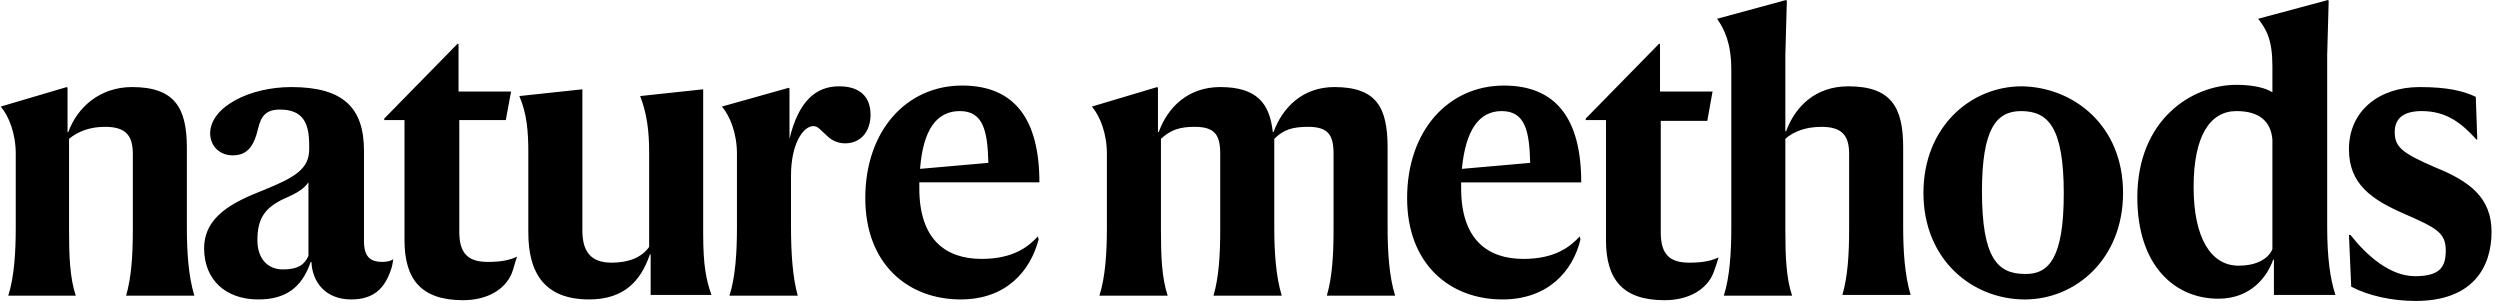
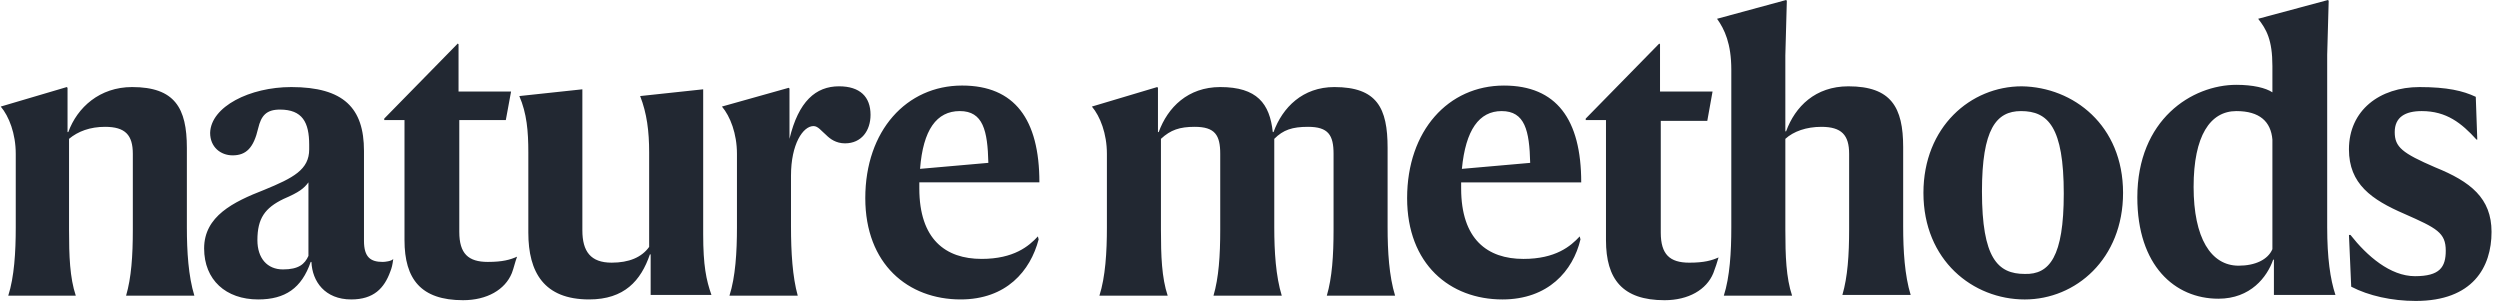
<svg xmlns="http://www.w3.org/2000/svg" viewBox="0 0 260 32">
-   <path fill="#000000" d="m6.946 9.054.078.078v4.605h.078c.937-2.576 3.278-4.683 6.634-4.683 4.449 0 5.698 2.185 5.698 6.322v8.273c0 2.498.156 5.073.78 7.102h-7.102c.546-1.873.702-4.137.702-6.868v-7.883c0-1.951-.78-2.81-2.888-2.81-1.561 0-2.81.468-3.746 1.249v9.444c0 2.732.078 4.995.702 6.868h-7.024c.624-1.951.78-4.527.78-7.102v-7.649c0-2.107-.702-3.902-1.561-4.917zm23.337 0c5.463 0 7.571 2.185 7.571 6.634v9.366c0 1.717.702 2.185 1.951 2.185.234 0 .937-.078 1.093-.312-.078.624-.156.937-.312 1.327-.624 1.717-1.717 2.888-4.059 2.888-2.732 0-4.059-1.873-4.137-3.902h-.078c-.937 2.732-2.654 3.902-5.463 3.902-3.356 0-5.62-2.029-5.62-5.307 0-3.356 3.044-4.839 6.244-6.088 3.044-1.249 4.683-2.107 4.683-4.215v-.468c0-2.341-.702-3.668-3.044-3.668-1.405 0-1.951.624-2.263 1.951-.468 2.029-1.249 2.81-2.654 2.81-1.249 0-2.341-.859-2.341-2.341.078-2.732 4.137-4.761 8.429-4.761zm1.795 17.561v-7.649c-.468.624-.937 1.015-2.576 1.717-1.951.937-2.732 2.029-2.732 4.293 0 1.873 1.015 3.044 2.654 3.044 1.639 0 2.263-.546 2.654-1.405zm21.151 1.795c-.702 1.717-2.576 2.81-5.073 2.81-4.371 0-6.088-2.185-6.088-6.244v-12.488h-2.107v-.156l7.649-7.805.078.078v4.917h5.463l-.546 2.966h-4.839v11.629c0 2.263.937 3.122 2.966 3.122 1.561 0 2.341-.234 3.044-.546-.234.624-.312 1.093-.546 1.717zm7.337-19.122v14.673c0 2.185.859 3.356 3.044 3.356 1.795 0 3.122-.546 3.902-1.639v-9.834c0-2.185-.234-4.059-.937-5.854l6.556-.702v15.063c0 3.278.312 4.761.859 6.322h-6.322v-4.215h-.078c-.937 2.732-2.654 4.683-6.322 4.683-4.683 0-6.322-2.81-6.322-6.946v-8.351c0-2.185-.156-4.059-.937-5.854zm21.541 5.151c.937-3.902 2.732-5.463 5.151-5.463 2.185 0 3.278 1.093 3.278 2.966 0 1.639-.937 2.966-2.654 2.966-.937 0-1.561-.468-1.951-.859-.546-.468-.859-.937-1.327-.937-1.093 0-2.341 1.873-2.341 5.151v5.307c0 2.654.156 5.229.702 7.18h-7.102c.624-1.951.78-4.527.78-7.102v-7.649c0-2.107-.702-3.902-1.561-4.917l6.946-1.951.078.078zm17.795 16.702c-5.463 0-9.912-3.668-9.912-10.537 0-7.024 4.293-11.707 10.068-11.707 5.463 0 8.039 3.512 8.039 10.068h-12.488v.624c0 5.307 2.732 7.337 6.478 7.337 3.356 0 4.917-1.327 5.854-2.341l.078.312c-.859 3.278-3.356 6.244-8.117 6.244zm-4.215-13.58 7.102-.624c-.078-3.356-.546-5.385-2.966-5.385-2.42 0-3.824 1.951-4.137 6.01zm24.663-8.507.078.078v4.605h.078c.937-2.576 3.044-4.683 6.4-4.683 3.824 0 5.151 1.717 5.463 4.683h.078c.937-2.576 3.044-4.683 6.322-4.683 4.449 0 5.541 2.185 5.541 6.322v8.273c0 2.498.156 5.073.78 7.102h-7.102c.546-1.873.702-4.137.702-6.868v-7.883c0-1.951-.546-2.81-2.654-2.81-1.639 0-2.576.312-3.512 1.249v9.21c0 2.498.156 5.073.78 7.102h-7.102c.546-1.873.702-4.137.702-6.868v-7.883c0-1.951-.546-2.81-2.654-2.81-1.561 0-2.498.312-3.512 1.249v9.444c0 2.732.078 4.995.702 6.868h-7.102c.624-1.951.78-4.527.78-7.102v-7.649c0-2.107-.702-3.902-1.561-4.917zm35.902 22.088c-5.463 0-9.912-3.668-9.912-10.537 0-7.024 4.293-11.707 10.068-11.707 5.463 0 8.039 3.512 8.039 10.068h-12.488v.624c0 5.307 2.732 7.337 6.478 7.337 3.356 0 4.917-1.327 5.854-2.341l.078.312c-.78 3.278-3.356 6.244-8.117 6.244zm-4.215-13.58 7.102-.624c-.078-3.356-.546-5.385-2.966-5.385-2.341 0-3.746 1.951-4.137 6.01zm26.146 10.849c-.702 1.717-2.576 2.81-5.073 2.81-4.371 0-6.088-2.185-6.088-6.244v-12.488h-2.107v-.156l7.649-7.805.078.078v4.917h5.463l-.546 3.044h-4.839v11.629c0 2.263.937 3.122 2.966 3.122 1.561 0 2.341-.234 3.044-.546-.156.546-.312 1.015-.546 1.639zm7.493-14.751h.078c.937-2.576 3.044-4.683 6.478-4.683 4.449 0 5.698 2.185 5.698 6.322v8.273c0 2.498.156 5.073.78 7.102h-7.102c.546-1.873.702-4.137.702-6.868v-7.805c0-1.951-.78-2.81-2.888-2.81-1.561 0-2.888.468-3.746 1.249v9.444c0 2.732.078 4.995.702 6.868h-7.102c.624-1.951.78-4.527.78-7.102v-16.39c0-2.732-.702-4.215-1.483-5.307l7.18-1.951.078.078-.156 5.698zm35.122 6.4c0 6.868-4.917 11.083-10.224 11.083-5.385 0-10.537-4.059-10.537-11.083 0-6.868 4.917-11.083 10.224-11.083 5.385.078 10.537 4.059 10.537 11.083zm-6.166.078c0-6.946-1.639-8.585-4.449-8.585-2.576 0-4.059 1.873-4.059 8.351 0 6.946 1.639 8.585 4.449 8.585 2.576.078 4.059-1.795 4.059-8.351zm20.215-18.185 7.259-1.951.078.078-.156 5.62v17.951c0 3.122.312 5.385.859 7.024h-6.4v-3.668h-.078c-.624 1.795-2.341 4.059-5.698 4.059-4.527 0-8.429-3.434-8.429-10.537 0-8.117 5.698-11.707 10.302-11.707 1.717 0 3.044.312 3.746.78v-2.732c0-2.732-.624-3.824-1.483-4.917zm1.483 12.566c-.156-1.873-1.327-2.966-3.746-2.966-2.732 0-4.449 2.576-4.449 7.883 0 5.307 1.795 8.195 4.683 8.195 1.717 0 3.044-.624 3.512-1.717zm21.151-4.449.156 4.449h-.078c-1.561-1.717-3.122-2.966-5.698-2.966-1.717 0-2.81.624-2.81 2.185s.78 2.185 4.215 3.668c3.668 1.483 5.854 3.2 5.854 6.712 0 3.668-1.951 7.18-7.883 7.18-2.498 0-4.917-.546-6.712-1.483l-.234-5.385h.156c1.717 2.185 4.137 4.293 6.712 4.293 2.576 0 3.2-.937 3.2-2.654 0-1.873-.937-2.341-4.293-3.824-3.434-1.483-5.776-3.122-5.776-6.712 0-4.059 3.2-6.478 7.337-6.478 2.888 0 4.527.39 5.854 1.015z" />
+   <path fill="#222832" d="m6.946 9.054.078.078v4.605h.078c.937-2.576 3.278-4.683 6.634-4.683 4.449 0 5.698 2.185 5.698 6.322v8.273c0 2.498.156 5.073.78 7.102h-7.102c.546-1.873.702-4.137.702-6.868v-7.883c0-1.951-.78-2.81-2.888-2.81-1.561 0-2.81.468-3.746 1.249v9.444c0 2.732.078 4.995.702 6.868h-7.024c.624-1.951.78-4.527.78-7.102v-7.649c0-2.107-.702-3.902-1.561-4.917zm23.337 0c5.463 0 7.571 2.185 7.571 6.634v9.366c0 1.717.702 2.185 1.951 2.185.234 0 .937-.078 1.093-.312-.078.624-.156.937-.312 1.327-.624 1.717-1.717 2.888-4.059 2.888-2.732 0-4.059-1.873-4.137-3.902h-.078c-.937 2.732-2.654 3.902-5.463 3.902-3.356 0-5.62-2.029-5.62-5.307 0-3.356 3.044-4.839 6.244-6.088 3.044-1.249 4.683-2.107 4.683-4.215v-.468c0-2.341-.702-3.668-3.044-3.668-1.405 0-1.951.624-2.263 1.951-.468 2.029-1.249 2.81-2.654 2.81-1.249 0-2.341-.859-2.341-2.341.078-2.732 4.137-4.761 8.429-4.761zm1.795 17.561v-7.649c-.468.624-.937 1.015-2.576 1.717-1.951.937-2.732 2.029-2.732 4.293 0 1.873 1.015 3.044 2.654 3.044 1.639 0 2.263-.546 2.654-1.405zm21.151 1.795c-.702 1.717-2.576 2.81-5.073 2.81-4.371 0-6.088-2.185-6.088-6.244v-12.488h-2.107v-.156l7.649-7.805.078.078v4.917h5.463l-.546 2.966h-4.839v11.629c0 2.263.937 3.122 2.966 3.122 1.561 0 2.341-.234 3.044-.546-.234.624-.312 1.093-.546 1.717zm7.337-19.122v14.673c0 2.185.859 3.356 3.044 3.356 1.795 0 3.122-.546 3.902-1.639v-9.834c0-2.185-.234-4.059-.937-5.854l6.556-.702v15.063c0 3.278.312 4.761.859 6.322h-6.322v-4.215h-.078c-.937 2.732-2.654 4.683-6.322 4.683-4.683 0-6.322-2.81-6.322-6.946v-8.351c0-2.185-.156-4.059-.937-5.854zm21.541 5.151c.937-3.902 2.732-5.463 5.151-5.463 2.185 0 3.278 1.093 3.278 2.966 0 1.639-.937 2.966-2.654 2.966-.937 0-1.561-.468-1.951-.859-.546-.468-.859-.937-1.327-.937-1.093 0-2.341 1.873-2.341 5.151v5.307c0 2.654.156 5.229.702 7.18h-7.102c.624-1.951.78-4.527.78-7.102v-7.649c0-2.107-.702-3.902-1.561-4.917l6.946-1.951.078.078zm17.795 16.702c-5.463 0-9.912-3.668-9.912-10.537 0-7.024 4.293-11.707 10.068-11.707 5.463 0 8.039 3.512 8.039 10.068h-12.488v.624c0 5.307 2.732 7.337 6.478 7.337 3.356 0 4.917-1.327 5.854-2.341l.078.312c-.859 3.278-3.356 6.244-8.117 6.244zm-4.215-13.58 7.102-.624c-.078-3.356-.546-5.385-2.966-5.385-2.42 0-3.824 1.951-4.137 6.01zm24.663-8.507.078.078v4.605h.078c.937-2.576 3.044-4.683 6.4-4.683 3.824 0 5.151 1.717 5.463 4.683h.078c.937-2.576 3.044-4.683 6.322-4.683 4.449 0 5.541 2.185 5.541 6.322v8.273c0 2.498.156 5.073.78 7.102h-7.102c.546-1.873.702-4.137.702-6.868v-7.883c0-1.951-.546-2.81-2.654-2.81-1.639 0-2.576.312-3.512 1.249v9.21c0 2.498.156 5.073.78 7.102h-7.102c.546-1.873.702-4.137.702-6.868v-7.883c0-1.951-.546-2.81-2.654-2.81-1.561 0-2.498.312-3.512 1.249v9.444c0 2.732.078 4.995.702 6.868h-7.102c.624-1.951.78-4.527.78-7.102v-7.649c0-2.107-.702-3.902-1.561-4.917zm35.902 22.088c-5.463 0-9.912-3.668-9.912-10.537 0-7.024 4.293-11.707 10.068-11.707 5.463 0 8.039 3.512 8.039 10.068h-12.488v.624c0 5.307 2.732 7.337 6.478 7.337 3.356 0 4.917-1.327 5.854-2.341l.078.312c-.78 3.278-3.356 6.244-8.117 6.244zm-4.215-13.58 7.102-.624c-.078-3.356-.546-5.385-2.966-5.385-2.341 0-3.746 1.951-4.137 6.01zm26.146 10.849c-.702 1.717-2.576 2.81-5.073 2.81-4.371 0-6.088-2.185-6.088-6.244v-12.488h-2.107v-.156l7.649-7.805.078.078v4.917h5.463l-.546 3.044h-4.839v11.629c0 2.263.937 3.122 2.966 3.122 1.561 0 2.341-.234 3.044-.546-.156.546-.312 1.015-.546 1.639zm7.493-14.751h.078c.937-2.576 3.044-4.683 6.478-4.683 4.449 0 5.698 2.185 5.698 6.322v8.273c0 2.498.156 5.073.78 7.102h-7.102c.546-1.873.702-4.137.702-6.868v-7.805c0-1.951-.78-2.81-2.888-2.81-1.561 0-2.888.468-3.746 1.249v9.444c0 2.732.078 4.995.702 6.868h-7.102c.624-1.951.78-4.527.78-7.102v-16.39c0-2.732-.702-4.215-1.483-5.307l7.18-1.951.078.078-.156 5.698zm35.122 6.4c0 6.868-4.917 11.083-10.224 11.083-5.385 0-10.537-4.059-10.537-11.083 0-6.868 4.917-11.083 10.224-11.083 5.385.078 10.537 4.059 10.537 11.083zm-6.166.078c0-6.946-1.639-8.585-4.449-8.585-2.576 0-4.059 1.873-4.059 8.351 0 6.946 1.639 8.585 4.449 8.585 2.576.078 4.059-1.795 4.059-8.351zm20.215-18.185 7.259-1.951.078.078-.156 5.62v17.951c0 3.122.312 5.385.859 7.024h-6.4v-3.668h-.078c-.624 1.795-2.341 4.059-5.698 4.059-4.527 0-8.429-3.434-8.429-10.537 0-8.117 5.698-11.707 10.302-11.707 1.717 0 3.044.312 3.746.78v-2.732c0-2.732-.624-3.824-1.483-4.917zm1.483 12.566c-.156-1.873-1.327-2.966-3.746-2.966-2.732 0-4.449 2.576-4.449 7.883 0 5.307 1.795 8.195 4.683 8.195 1.717 0 3.044-.624 3.512-1.717zm21.151-4.449.156 4.449h-.078c-1.561-1.717-3.122-2.966-5.698-2.966-1.717 0-2.81.624-2.81 2.185s.78 2.185 4.215 3.668c3.668 1.483 5.854 3.2 5.854 6.712 0 3.668-1.951 7.18-7.883 7.18-2.498 0-4.917-.546-6.712-1.483l-.234-5.385h.156c1.717 2.185 4.137 4.293 6.712 4.293 2.576 0 3.2-.937 3.2-2.654 0-1.873-.937-2.341-4.293-3.824-3.434-1.483-5.776-3.122-5.776-6.712 0-4.059 3.2-6.478 7.337-6.478 2.888 0 4.527.39 5.854 1.015z" />
</svg>
